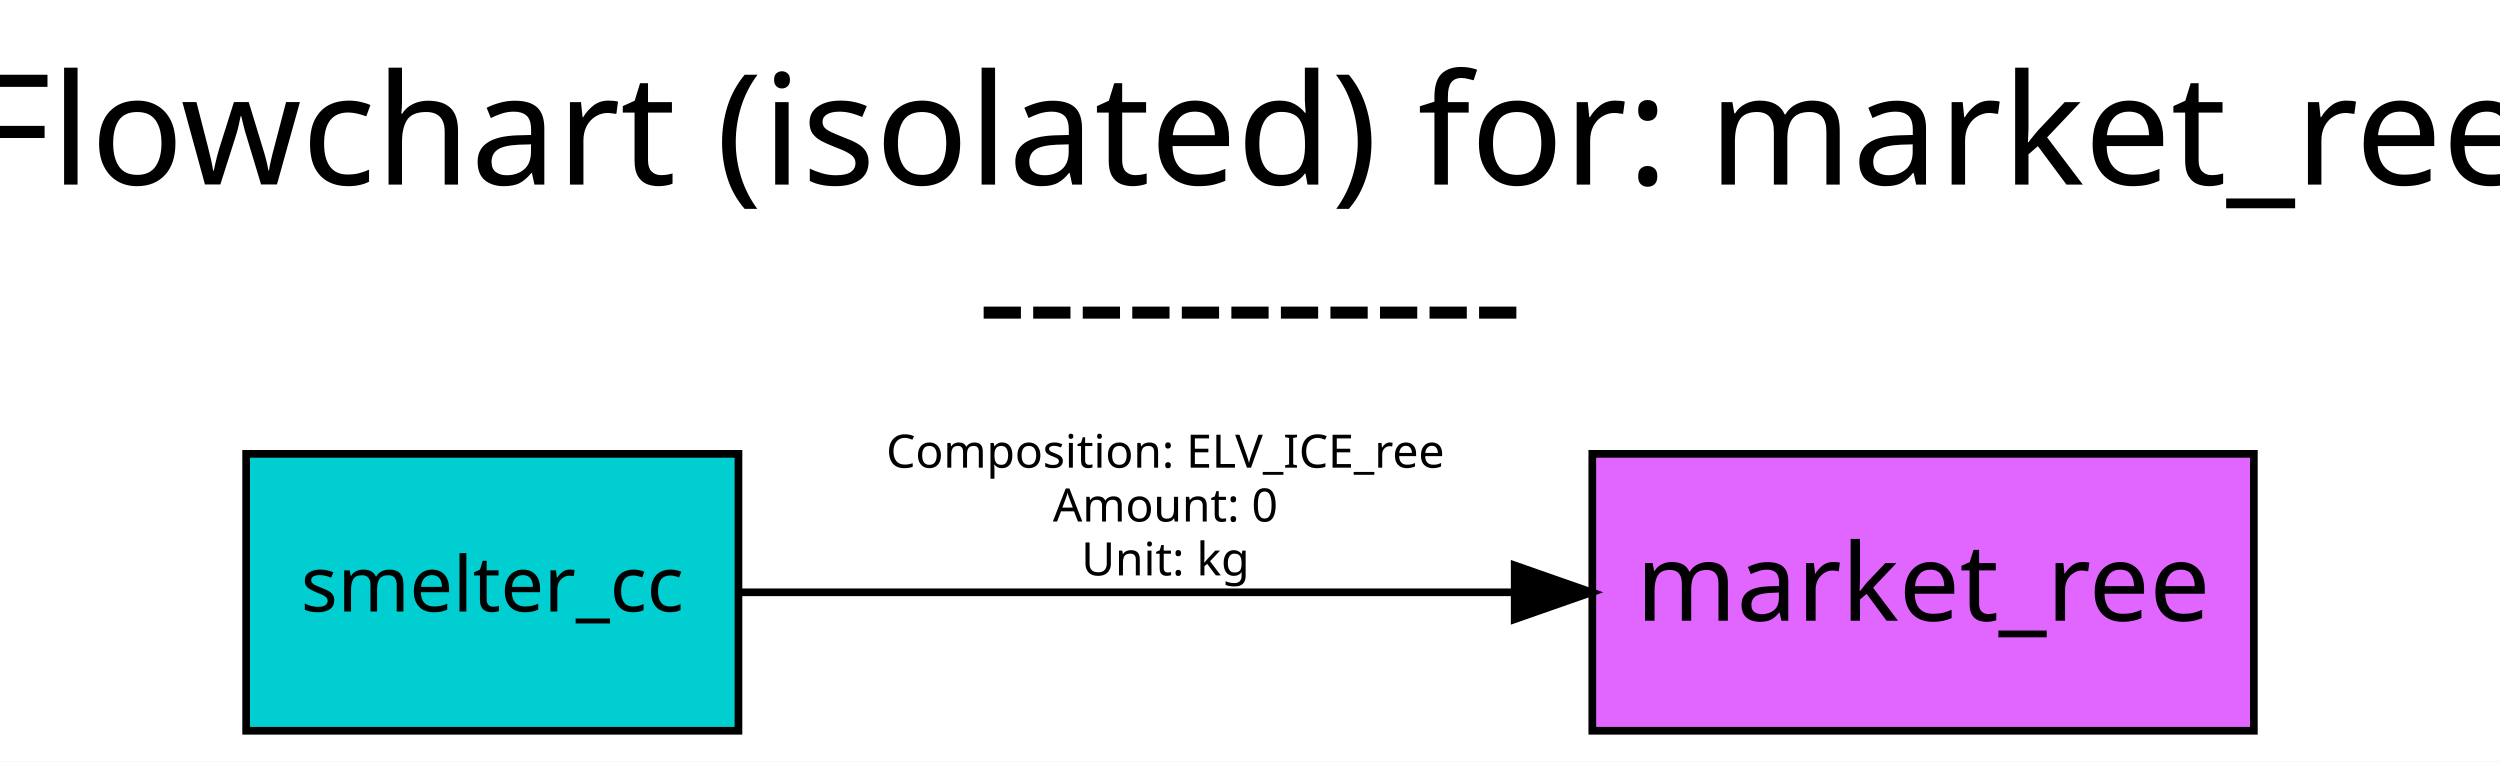
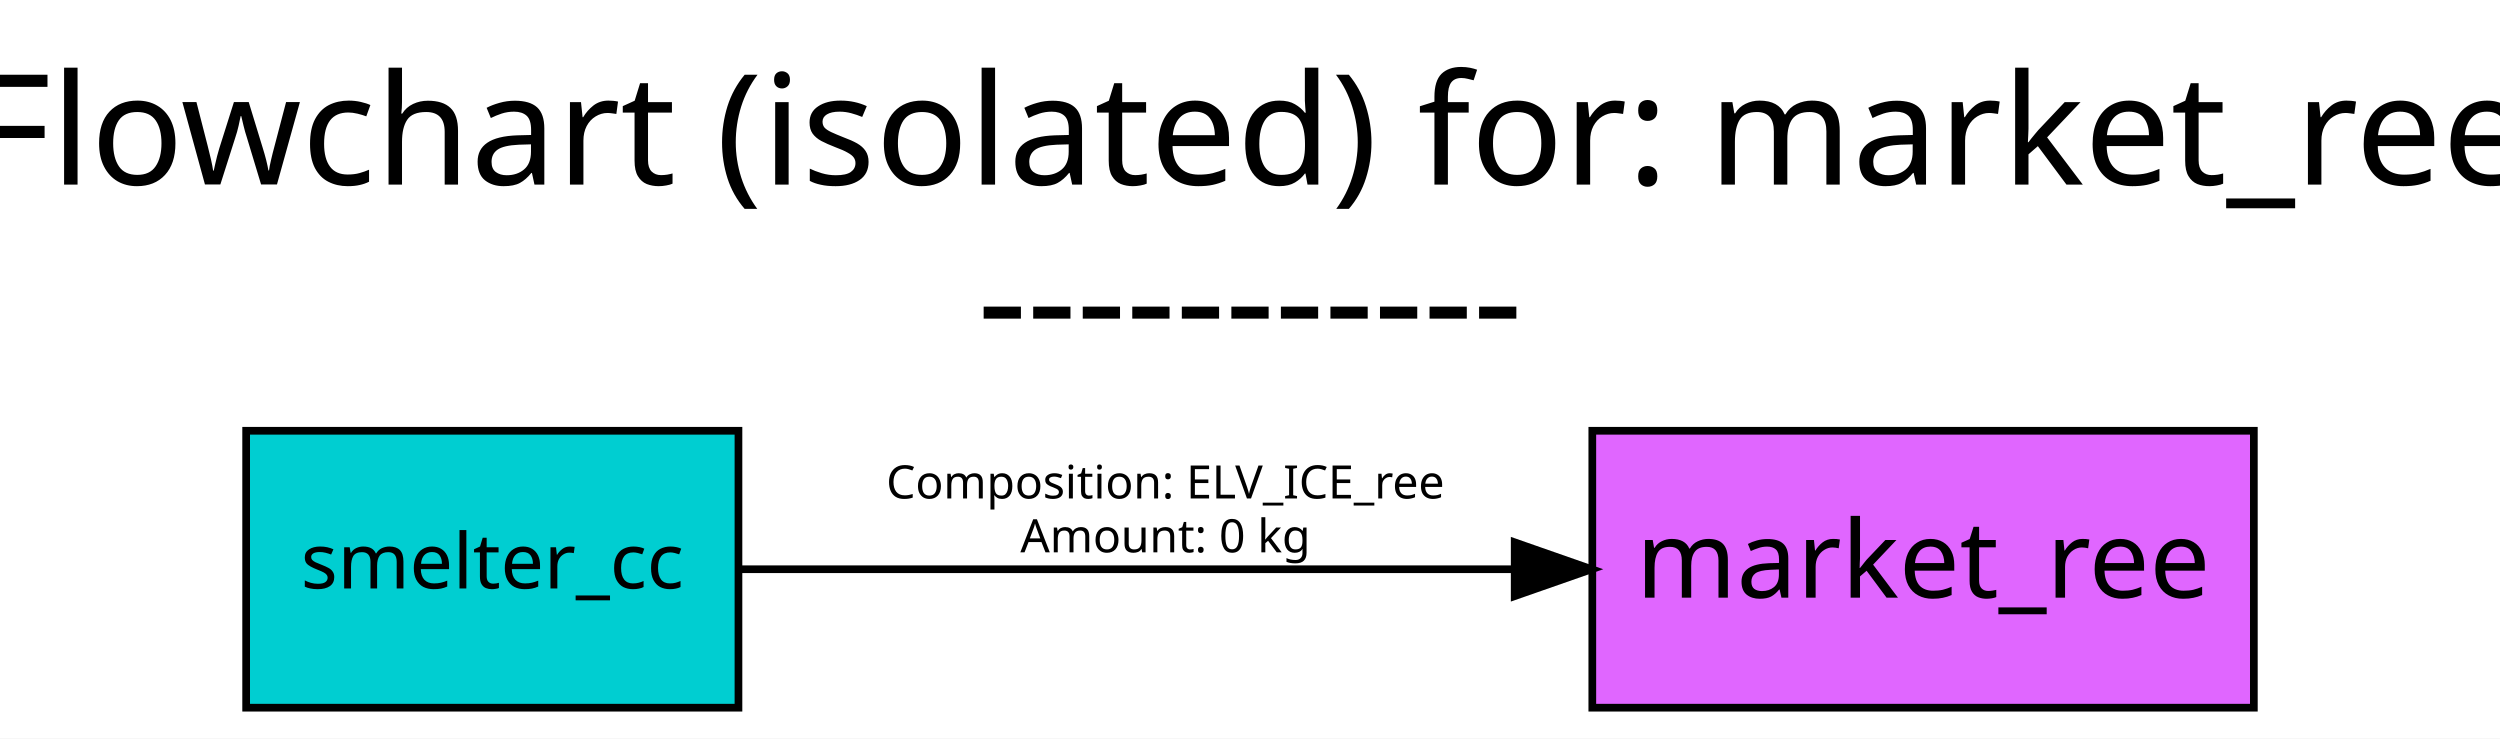
- <svg xmlns="http://www.w3.org/2000/svg" width="325pt" height="99pt" viewBox="0.00 0.00 325.00 99.00">
-   <g id="graph0" class="graph" transform="scale(1 1) rotate(0) translate(4 95)">
-     <polygon fill="white" stroke="transparent" points="-4,4 -4,-95 321,-95 321,4 -4,4" />
-     <text text-anchor="middle" x="158.5" y="-71" font-family="Cabin" font-size="20.00">Flowchart (isolated) for: market_ree</text>
-     <text text-anchor="middle" x="158.5" y="-49" font-family="Cabin" font-size="20.00">-----------</text>
+ <svg xmlns="http://www.w3.org/2000/svg" width="325pt" height="96pt" viewBox="0.00 0.00 325.00 96.00">
+   <g id="graph0" class="graph" transform="scale(1 1) rotate(0) translate(4 92)">
+     <polygon fill="white" stroke="transparent" points="-4,4 -4,-92 321,-92 321,4 -4,4" />
+     <text text-anchor="middle" x="158.5" y="-68" font-family="Cabin" font-size="20.00">Flowchart (isolated) for: market_ree</text>
+     <text text-anchor="middle" x="158.5" y="-46" font-family="Cabin" font-size="20.00">-----------</text>
    <g id="node1" class="node">
      <polygon fill="#e066ff" stroke="black" points="289,-36 203,-36 203,0 289,0 289,-36" />
      <text text-anchor="middle" x="246" y="-14.3" font-family="Cabin" font-size="14.00">market_ree</text>
    </g>
    <g id="node2" class="node">
      <polygon fill="darkturquoise" stroke="black" points="92,-36 28,-36 28,0 92,0 92,-36" />
      <text text-anchor="middle" x="60" y="-15.5" font-family="Cabin" font-size="10.00">smelter_cc</text>
    </g>
    <g id="edge1" class="edge">
      <path fill="none" stroke="black" d="M92.21,-18C119.69,-18 160.26,-18 192.69,-18" />
      <polygon fill="black" stroke="black" points="192.91,-21.5 202.91,-18 192.91,-14.5 192.91,-21.5" />
-       <text text-anchor="middle" x="147.5" y="-34.2" font-family="Cabin" font-size="6.00">Composition: ELV_ICE_ree</text>
-       <text text-anchor="middle" x="147.5" y="-27.2" font-family="Cabin" font-size="6.00">Amount: 0 </text>
-       <text text-anchor="middle" x="147.5" y="-20.2" font-family="Cabin" font-size="6.00">Unit: kg</text>
+       <text text-anchor="middle" x="147.5" y="-27.2" font-family="Cabin" font-size="6.00">Composition: ELV_ICE_ree</text>
+       <text text-anchor="middle" x="147.5" y="-20.2" font-family="Cabin" font-size="6.00">Amount: 0 kg</text>
    </g>
  </g>
</svg>
